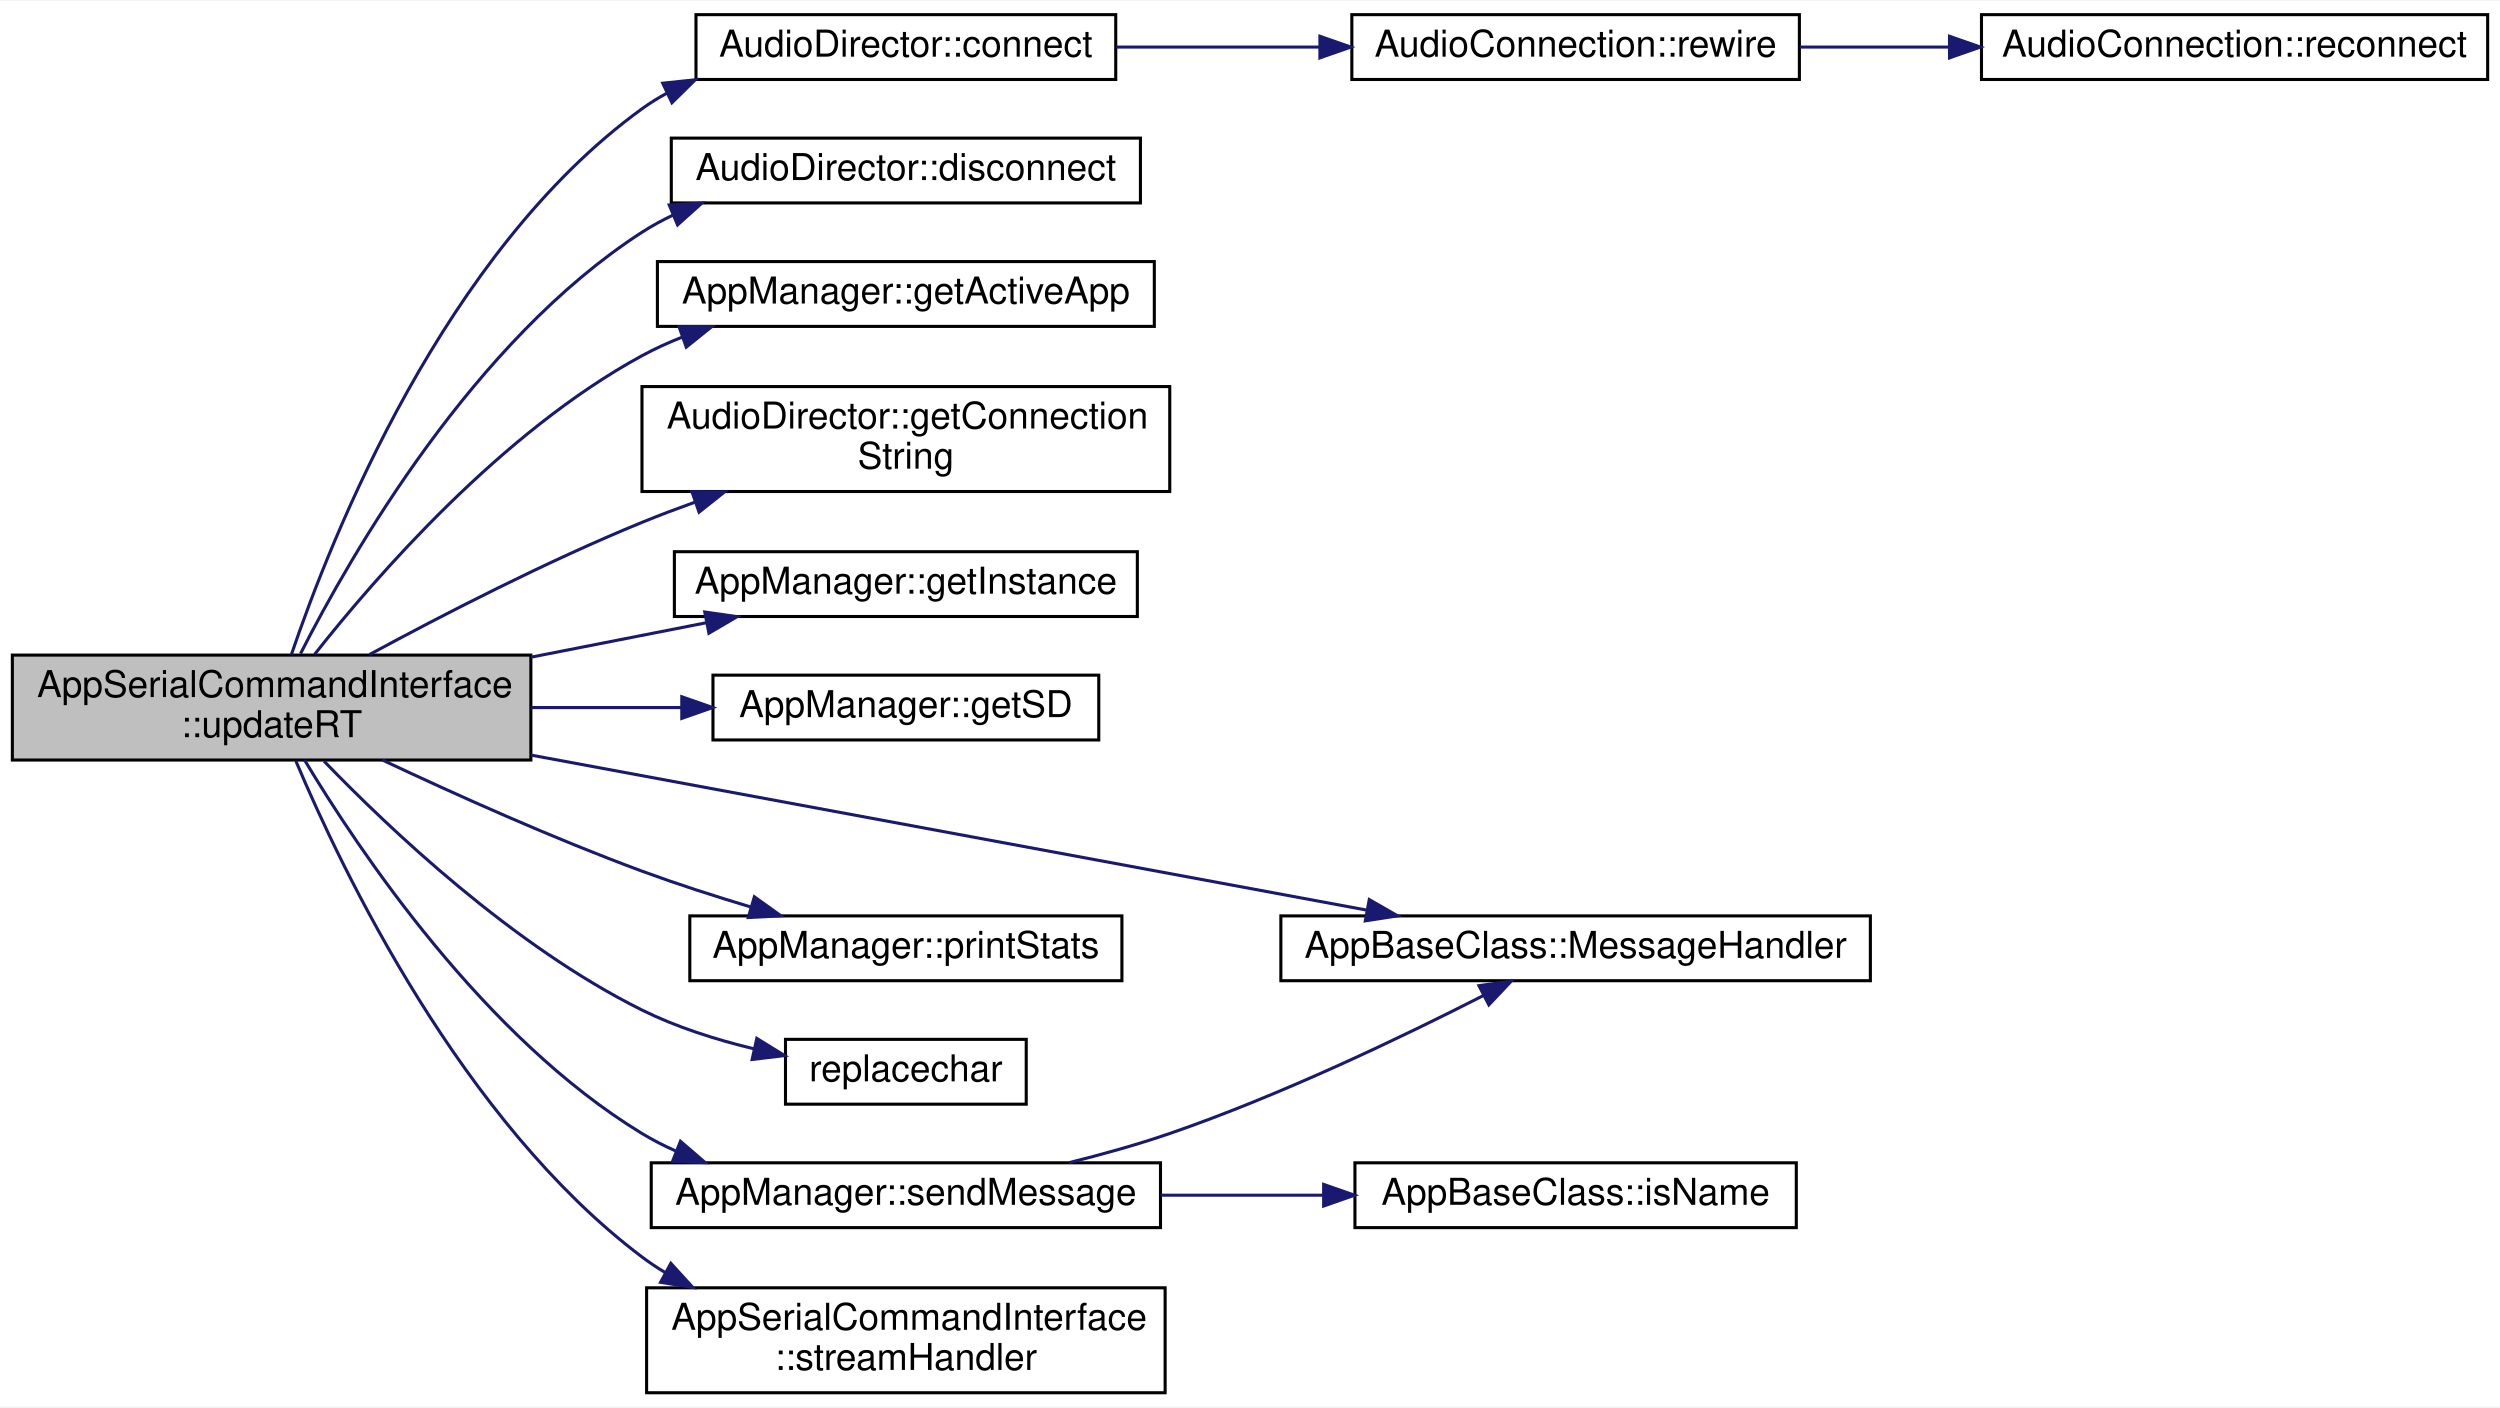
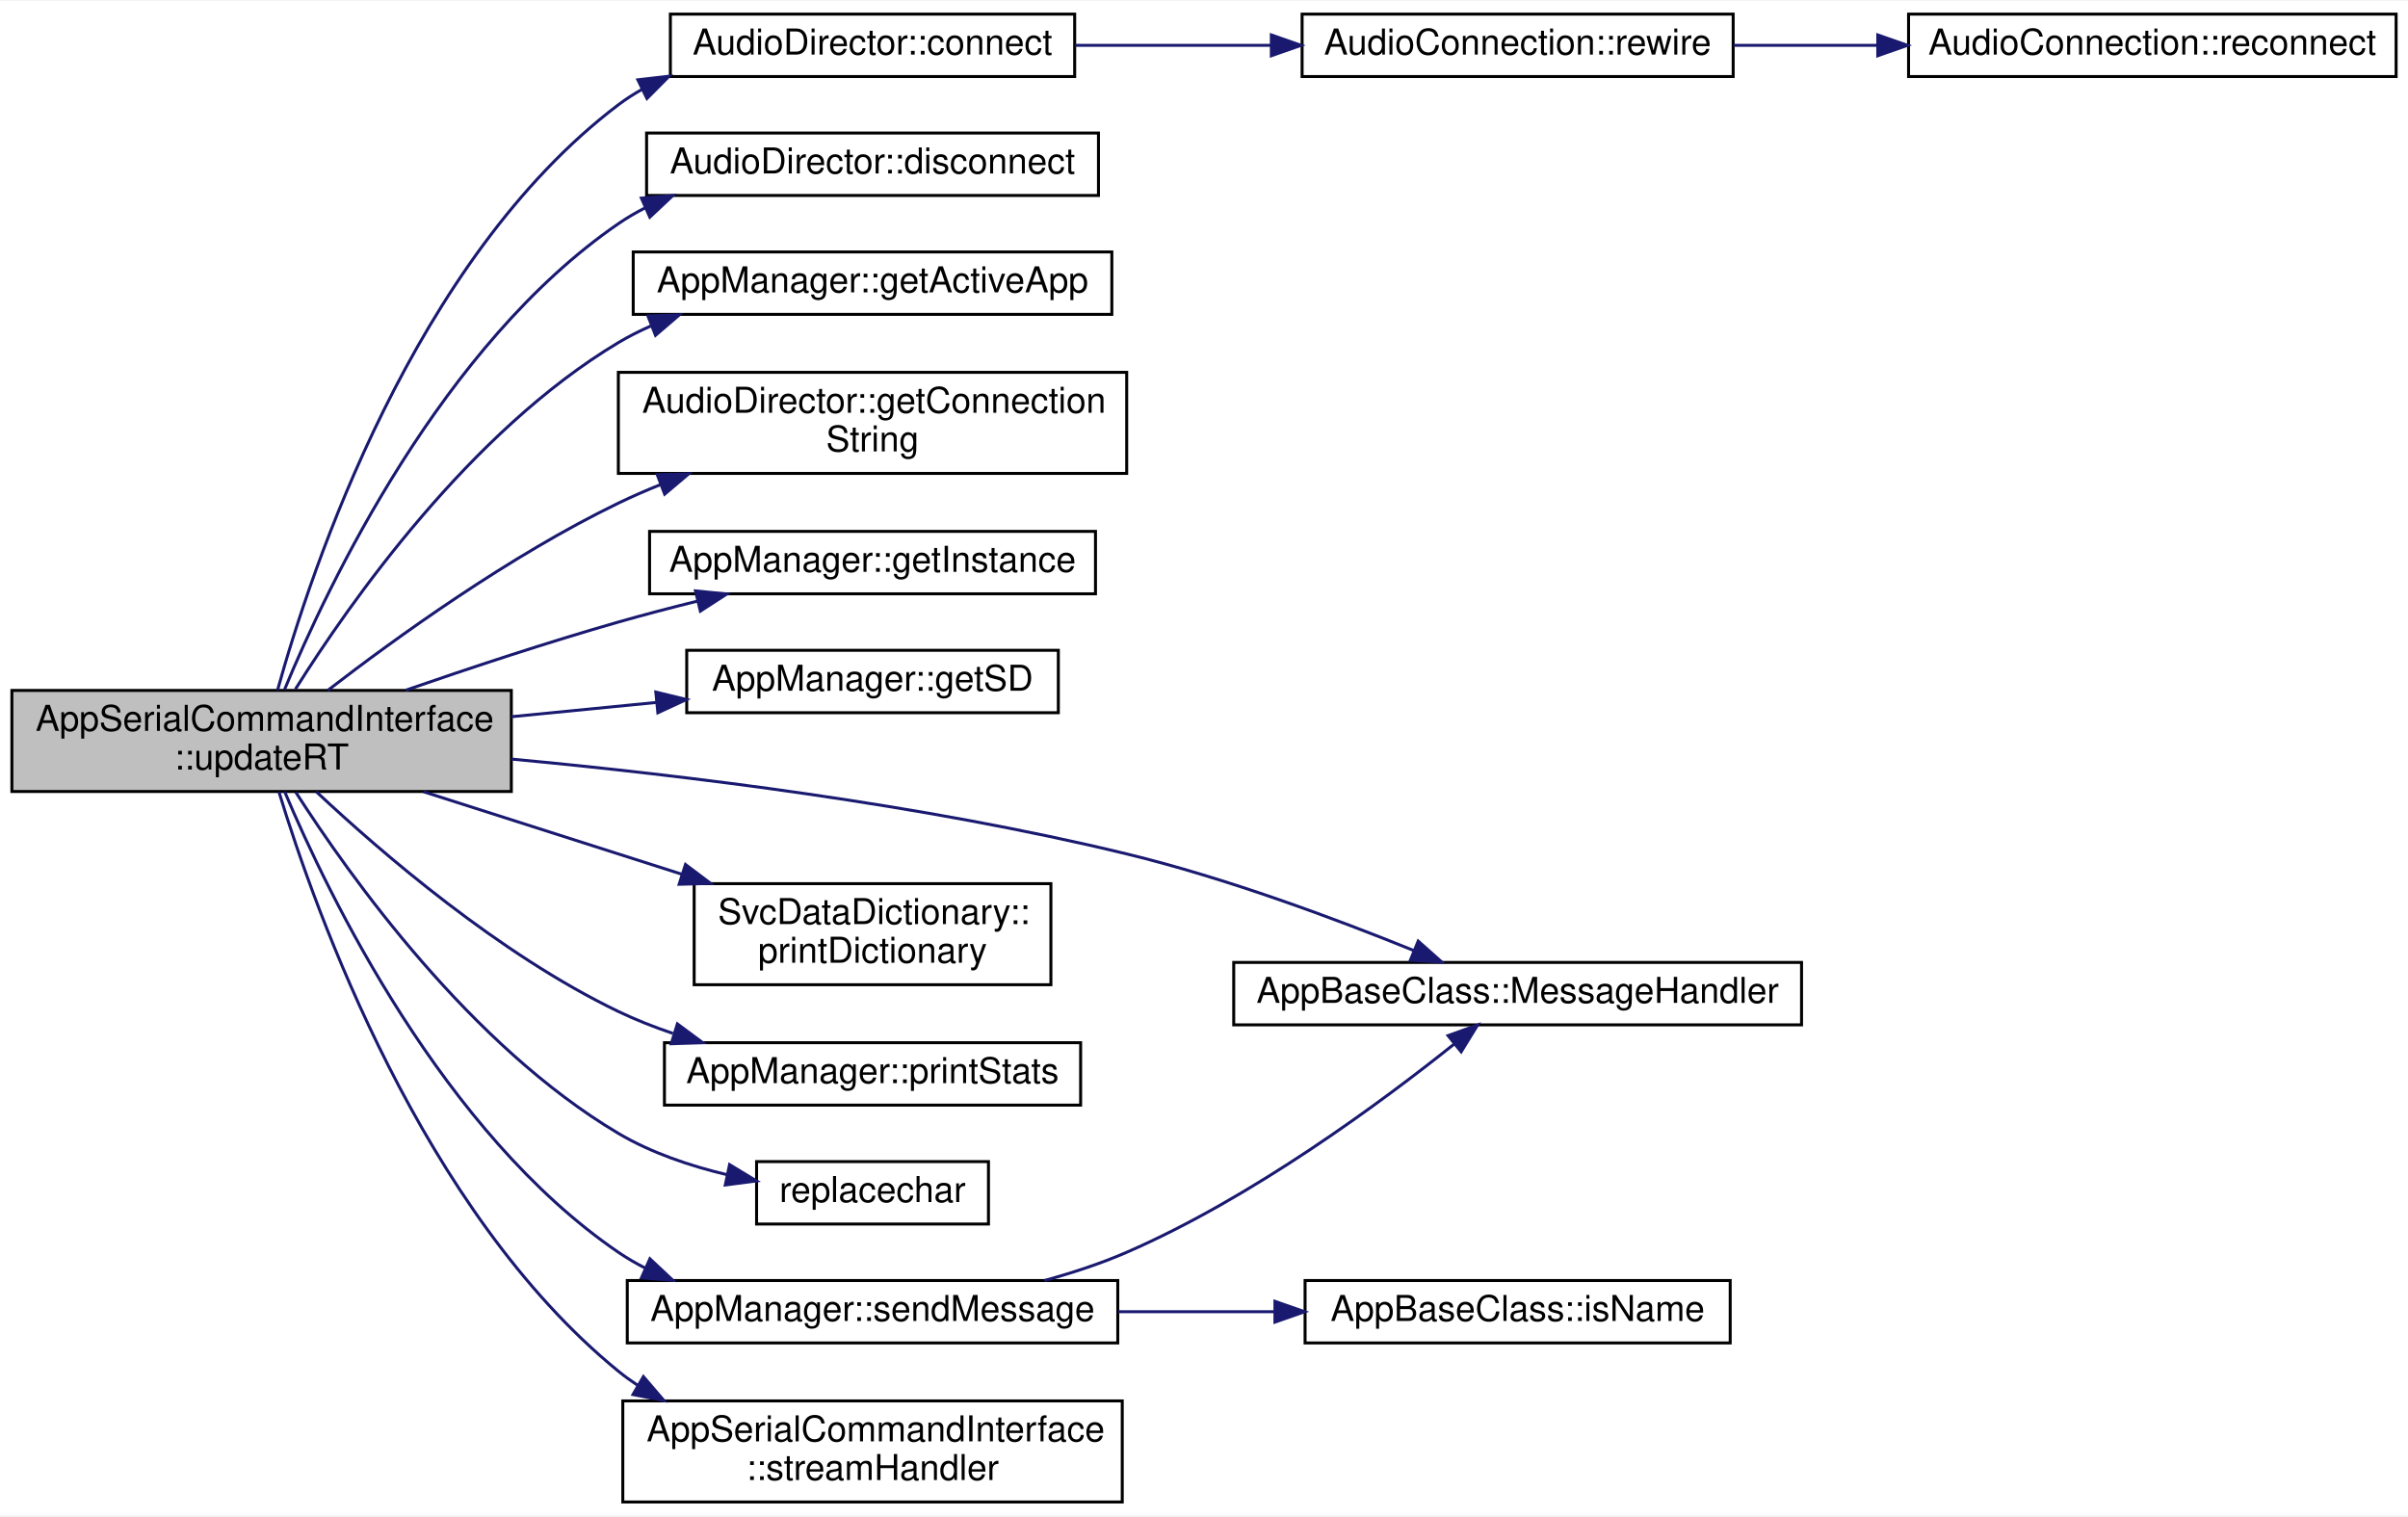
- <svg xmlns="http://www.w3.org/2000/svg" xmlns:xlink="http://www.w3.org/1999/xlink" width="810pt" height="456pt" viewBox="0.00 0.00 810.00 455.50">
-   <g id="graph0" class="graph" transform="scale(1 1) rotate(0) translate(4 451.5)">
-     <polygon fill="white" stroke="transparent" points="-4,4 -4,-451.5 806,-451.5 806,4 -4,4" />
+ <svg xmlns="http://www.w3.org/2000/svg" xmlns:xlink="http://www.w3.org/1999/xlink" width="810pt" height="510pt" viewBox="0.00 0.00 810.00 509.50">
+   <g id="graph0" class="graph" transform="scale(1 1) rotate(0) translate(4 505.5)">
+     <polygon fill="white" stroke="transparent" points="-4,4 -4,-505.5 806,-505.5 806,4 -4,4" />
    <g id="node1" class="node">
      <g id="a_node1">
        <a xlink:title=" ">
-           <polygon fill="#bfbfbf" stroke="black" points="0,-205.5 0,-239.5 168,-239.5 168,-205.5 0,-205.5" />
-           <text text-anchor="start" x="8" y="-225.9" font-family="Helvetica,sans-Serif" font-size="12.00">AppSerialCommandInterface</text>
-           <text text-anchor="middle" x="84" y="-212.9" font-family="Helvetica,sans-Serif" font-size="12.00">::updateRT</text>
+           <polygon fill="#bfbfbf" stroke="black" points="0,-239.5 0,-273.5 168,-273.5 168,-239.5 0,-239.5" />
+           <text text-anchor="start" x="8" y="-259.9" font-family="Helvetica,sans-Serif" font-size="12.00">AppSerialCommandInterface</text>
+           <text text-anchor="middle" x="84" y="-246.9" font-family="Helvetica,sans-Serif" font-size="12.00">::updateRT</text>
        </a>
      </g>
    </g>
    <g id="node2" class="node">
      <g id="a_node2">
        <a xlink:href="../../d8/d1c/class_audio_director.html#ab4957e373e5d9078454d07da471f1d94" target="_top" xlink:title=" ">
-           <polygon fill="white" stroke="black" points="221.5,-426 221.5,-447 357.5,-447 357.5,-426 221.5,-426" />
-           <text text-anchor="middle" x="289.5" y="-433.4" font-family="Helvetica,sans-Serif" font-size="12.00">AudioDirector::connect</text>
+           <polygon fill="white" stroke="black" points="221.5,-480 221.5,-501 357.5,-501 357.5,-480 221.5,-480" />
+           <text text-anchor="middle" x="289.5" y="-487.4" font-family="Helvetica,sans-Serif" font-size="12.00">AudioDirector::connect</text>
        </a>
      </g>
    </g>
    <g id="edge1" class="edge">
-       <path fill="none" stroke="midnightblue" d="M90.4,-239.64C103.36,-277.82 139.98,-370.17 204,-416.5 206.54,-418.34 209.23,-420.01 212.03,-421.54" />
-       <polygon fill="midnightblue" stroke="midnightblue" points="210.72,-424.79 221.26,-425.9 213.71,-418.46 210.72,-424.79" />
+       <path fill="none" stroke="midnightblue" d="M89.34,-273.52C100.68,-314.37 135.19,-418.42 204,-470.5 206.5,-472.39 209.16,-474.11 211.93,-475.67" />
+       <polygon fill="midnightblue" stroke="midnightblue" points="210.56,-478.9 221.09,-480.13 213.62,-472.61 210.56,-478.9" />
    </g>
    <g id="node5" class="node">
      <g id="a_node5">
        <a xlink:href="../../d8/d1c/class_audio_director.html#aae48fff50fc2763f06611db46ae7c94e" target="_top" xlink:title=" ">
-           <polygon fill="white" stroke="black" points="213.5,-386 213.5,-407 365.5,-407 365.5,-386 213.5,-386" />
-           <text text-anchor="middle" x="289.5" y="-393.4" font-family="Helvetica,sans-Serif" font-size="12.00">AudioDirector::disconnect</text>
+           <polygon fill="white" stroke="black" points="213.5,-440 213.5,-461 365.5,-461 365.5,-440 213.5,-440" />
+           <text text-anchor="middle" x="289.5" y="-447.4" font-family="Helvetica,sans-Serif" font-size="12.00">AudioDirector::disconnect</text>
        </a>
      </g>
    </g>
    <g id="edge4" class="edge">
-       <path fill="none" stroke="midnightblue" d="M93.37,-239.97C109.8,-272.3 149.48,-341.35 204,-376.5 207.16,-378.54 210.51,-380.37 213.98,-382.02" />
-       <polygon fill="midnightblue" stroke="midnightblue" points="212.83,-385.33 223.41,-385.95 215.53,-378.87 212.83,-385.33" />
+       <path fill="none" stroke="midnightblue" d="M91.69,-273.73C106.33,-309.06 144.72,-389.79 204,-430.5 206.88,-432.48 209.94,-434.27 213.11,-435.88" />
+       <polygon fill="midnightblue" stroke="midnightblue" points="211.75,-439.1 222.31,-439.96 214.59,-432.7 211.75,-439.1" />
    </g>
    <g id="node6" class="node">
      <g id="a_node6">
        <a xlink:href="../../da/d96/class_app_manager.html#ad4e0592b84d2e40d0fb1d22c9499dac8" target="_top" xlink:title=" ">
-           <polygon fill="white" stroke="black" points="209,-346 209,-367 370,-367 370,-346 209,-346" />
-           <text text-anchor="middle" x="289.5" y="-353.4" font-family="Helvetica,sans-Serif" font-size="12.00">AppManager::getActiveApp</text>
+           <polygon fill="white" stroke="black" points="209,-400 209,-421 370,-421 370,-400 209,-400" />
+           <text text-anchor="middle" x="289.5" y="-407.4" font-family="Helvetica,sans-Serif" font-size="12.00">AppManager::getActiveApp</text>
        </a>
      </g>
    </g>
    <g id="edge5" class="edge">
-       <path fill="none" stroke="midnightblue" d="M97.94,-239.75C117.86,-265.01 158.51,-311.76 204,-336.5 208.17,-338.77 212.59,-340.78 217.13,-342.56" />
-       <polygon fill="midnightblue" stroke="midnightblue" points="216.01,-345.88 226.61,-345.92 218.35,-339.28 216.01,-345.88" />
+       <path fill="none" stroke="midnightblue" d="M95.39,-273.95C113.58,-302.91 154.05,-360.66 204,-390.5 207.47,-392.57 211.14,-394.43 214.92,-396.09" />
+       <polygon fill="midnightblue" stroke="midnightblue" points="213.95,-399.47 224.54,-399.85 216.5,-392.95 213.95,-399.47" />
    </g>
    <g id="node7" class="node">
      <g id="a_node7">
        <a xlink:href="../../d8/d1c/class_audio_director.html#a3aac7905bf91399796f415898fc63cd1" target="_top" xlink:title=" ">
-           <polygon fill="white" stroke="black" points="204,-292.5 204,-326.5 375,-326.5 375,-292.5 204,-292.5" />
-           <text text-anchor="start" x="212" y="-312.9" font-family="Helvetica,sans-Serif" font-size="12.00">AudioDirector::getConnection</text>
-           <text text-anchor="middle" x="289.5" y="-299.9" font-family="Helvetica,sans-Serif" font-size="12.00">String</text>
+           <polygon fill="white" stroke="black" points="204,-346.5 204,-380.5 375,-380.5 375,-346.5 204,-346.5" />
+           <text text-anchor="start" x="212" y="-366.9" font-family="Helvetica,sans-Serif" font-size="12.00">AudioDirector::getConnection</text>
+           <text text-anchor="middle" x="289.5" y="-353.9" font-family="Helvetica,sans-Serif" font-size="12.00">String</text>
        </a>
      </g>
    </g>
    <g id="edge6" class="edge">
-       <path fill="none" stroke="midnightblue" d="M115.69,-239.66C139.36,-252.48 173.16,-269.89 204,-282.5 209.48,-284.74 215.22,-286.92 221.02,-289" />
-       <polygon fill="midnightblue" stroke="midnightblue" points="220.2,-292.42 230.79,-292.4 222.5,-285.81 220.2,-292.42" />
+       <path fill="none" stroke="midnightblue" d="M106.24,-273.51C129.22,-291.23 167.47,-318.83 204,-336.5 208.56,-338.71 213.35,-340.79 218.22,-342.75" />
+       <polygon fill="midnightblue" stroke="midnightblue" points="217.09,-346.06 227.68,-346.36 219.58,-339.52 217.09,-346.06" />
    </g>
    <g id="node8" class="node">
      <g id="a_node8">
        <a xlink:href="../../da/d96/class_app_manager.html#aa76d9691e8d029656413590fbe4dee86" target="_top" xlink:title=" ">
-           <polygon fill="white" stroke="black" points="214.5,-252 214.5,-273 364.5,-273 364.5,-252 214.5,-252" />
-           <text text-anchor="middle" x="289.5" y="-259.4" font-family="Helvetica,sans-Serif" font-size="12.00">AppManager::getInstance</text>
+           <polygon fill="white" stroke="black" points="214.5,-306 214.5,-327 364.5,-327 364.5,-306 214.5,-306" />
+           <text text-anchor="middle" x="289.5" y="-313.4" font-family="Helvetica,sans-Serif" font-size="12.00">AppManager::getInstance</text>
        </a>
      </g>
    </g>
    <g id="edge7" class="edge">
-       <path fill="none" stroke="midnightblue" d="M168.06,-238.83C186.99,-242.55 206.8,-246.44 224.77,-249.97" />
-       <polygon fill="midnightblue" stroke="midnightblue" points="224.34,-253.46 234.83,-251.95 225.69,-246.59 224.34,-253.46" />
+       <path fill="none" stroke="midnightblue" d="M132.46,-273.57C154.13,-281.07 180.21,-289.7 204,-296.5 212.53,-298.94 221.6,-301.31 230.52,-303.52" />
+       <polygon fill="midnightblue" stroke="midnightblue" points="229.94,-306.98 240.49,-305.94 231.59,-300.18 229.94,-306.98" />
    </g>
    <g id="node9" class="node">
      <g id="a_node9">
        <a xlink:href="../../da/d96/class_app_manager.html#acc43b045c7e46f78039e89525710757b" target="_top" xlink:title=" ">
-           <polygon fill="white" stroke="black" points="227,-212 227,-233 352,-233 352,-212 227,-212" />
-           <text text-anchor="middle" x="289.5" y="-219.4" font-family="Helvetica,sans-Serif" font-size="12.00">AppManager::getSD</text>
+           <polygon fill="white" stroke="black" points="227,-266 227,-287 352,-287 352,-266 227,-266" />
+           <text text-anchor="middle" x="289.5" y="-273.4" font-family="Helvetica,sans-Serif" font-size="12.00">AppManager::getSD</text>
        </a>
      </g>
    </g>
    <g id="edge8" class="edge">
-       <path fill="none" stroke="midnightblue" d="M168.06,-222.5C184.2,-222.5 200.99,-222.5 216.73,-222.5" />
-       <polygon fill="midnightblue" stroke="midnightblue" points="216.9,-226 226.9,-222.5 216.9,-219 216.9,-226" />
+       <path fill="none" stroke="midnightblue" d="M168.06,-264.66C184.2,-266.25 200.99,-267.9 216.73,-269.45" />
+       <polygon fill="midnightblue" stroke="midnightblue" points="216.6,-272.95 226.9,-270.45 217.29,-265.98 216.6,-272.95" />
    </g>
    <g id="node10" class="node">
      <g id="a_node10">
        <a xlink:href="../../db/d69/class_app_base_class.html#ae84fb7d2e79a6e050cfa11d8e04cbae9" target="_top" xlink:title=" ">
-           <polygon fill="white" stroke="black" points="411,-134 411,-155 602,-155 602,-134 411,-134" />
-           <text text-anchor="middle" x="506.5" y="-141.4" font-family="Helvetica,sans-Serif" font-size="12.00">AppBaseClass::MessageHandler</text>
+           <polygon fill="white" stroke="black" points="411,-161 411,-182 602,-182 602,-161 411,-161" />
+           <text text-anchor="middle" x="506.5" y="-168.4" font-family="Helvetica,sans-Serif" font-size="12.00">AppBaseClass::MessageHandler</text>
        </a>
      </g>
    </g>
    <g id="edge9" class="edge">
-       <path fill="none" stroke="midnightblue" d="M168.08,-207.09C247.4,-192.38 365.41,-170.49 438.78,-156.88" />
-       <polygon fill="midnightblue" stroke="midnightblue" points="439.64,-160.28 448.83,-155.01 438.36,-153.39 439.64,-160.28" />
+       <path fill="none" stroke="midnightblue" d="M168.06,-250.4C226.52,-244.95 306.29,-235.17 375,-218.5 408.62,-210.34 445.6,-196.54 471.58,-186" />
+       <polygon fill="midnightblue" stroke="midnightblue" points="473.05,-189.18 480.97,-182.14 470.39,-182.7 473.05,-189.18" />
    </g>
    <g id="node11" class="node">
      <g id="a_node11">
+         <a xlink:href="../../dc/d43/class_svc_data_dictionary.html#a29a3ec8213306c1f447c9f398e983a4b" target="_top" xlink:title=" ">
+           <polygon fill="white" stroke="black" points="229.5,-174.5 229.5,-208.5 349.5,-208.5 349.5,-174.5 229.5,-174.5" />
+           <text text-anchor="start" x="237.5" y="-194.9" font-family="Helvetica,sans-Serif" font-size="12.00">SvcDataDictionary::</text>
+           <text text-anchor="middle" x="289.5" y="-181.9" font-family="Helvetica,sans-Serif" font-size="12.00">printDictionary</text>
+         </a>
+       </g>
+     </g>
+     <g id="edge10" class="edge">
+       <path fill="none" stroke="midnightblue" d="M138.47,-239.42C165.12,-230.91 197.52,-220.56 225.39,-211.66" />
+       <polygon fill="midnightblue" stroke="midnightblue" points="226.58,-214.95 235.04,-208.58 224.45,-208.29 226.58,-214.95" />
+     </g>
+     <g id="node12" class="node">
+       <g id="a_node12">
        <a xlink:href="../../da/d96/class_app_manager.html#a5473102eda020a4b4e2bcdf5dad221b1" target="_top" xlink:title=" ">
          <polygon fill="white" stroke="black" points="219.5,-134 219.5,-155 359.5,-155 359.5,-134 219.5,-134" />
          <text text-anchor="middle" x="289.5" y="-141.4" font-family="Helvetica,sans-Serif" font-size="12.00">AppManager::printStats</text>
        </a>
      </g>
    </g>
-     <g id="edge10" class="edge">
-       <path fill="none" stroke="midnightblue" d="M119.91,-205.5C143.36,-194.44 175.14,-180.14 204,-169.5 215.33,-165.32 227.7,-161.35 239.39,-157.84" />
-       <polygon fill="midnightblue" stroke="midnightblue" points="240.41,-161.19 249.02,-155.02 238.44,-154.47 240.41,-161.19" />
-     </g>
-     <g id="node12" class="node">
-       <g id="a_node12">
+     <g id="edge11" class="edge">
+       <path fill="none" stroke="midnightblue" d="M102.39,-239.44C124.29,-218.9 163.92,-184.77 204,-165.5 209.81,-162.71 216.03,-160.26 222.36,-158.12" />
+       <polygon fill="midnightblue" stroke="midnightblue" points="223.85,-161.33 232.36,-155.02 221.78,-154.64 223.85,-161.33" />
+     </g>
+     <g id="node13" class="node">
+       <g id="a_node13">
        <a xlink:href="../../db/d6b/app_serial_command_interface_8h.html#a0f3daef760195868b4aef06728c4119f" target="_top" xlink:title=" ">
          <polygon fill="white" stroke="black" points="250.5,-94 250.5,-115 328.5,-115 328.5,-94 250.5,-94" />
          <text text-anchor="middle" x="289.5" y="-101.4" font-family="Helvetica,sans-Serif" font-size="12.00">replacechar</text>
        </a>
      </g>
    </g>
-     <g id="edge11" class="edge">
-       <path fill="none" stroke="midnightblue" d="M100.97,-205.15C122.3,-183.04 162.29,-145.2 204,-124.5 215.18,-118.95 227.97,-114.9 240.16,-111.96" />
-       <polygon fill="midnightblue" stroke="midnightblue" points="241.2,-115.31 250.21,-109.74 239.69,-108.48 241.2,-115.31" />
-     </g>
-     <g id="node13" class="node">
-       <g id="a_node13">
+     <g id="edge12" class="edge">
+       <path fill="none" stroke="midnightblue" d="M95.46,-239.31C113.74,-210.78 154.36,-153.91 204,-124.5 215.05,-117.95 228.11,-113.55 240.61,-110.58" />
+       <polygon fill="midnightblue" stroke="midnightblue" points="241.41,-113.99 250.47,-108.5 239.97,-107.14 241.41,-113.99" />
+     </g>
+     <g id="node14" class="node">
+       <g id="a_node14">
        <a xlink:href="../../da/d96/class_app_manager.html#aa4f7649ae1aa1a567286d73981f00090" target="_top" xlink:title=" ">
          <polygon fill="white" stroke="black" points="207,-54 207,-75 372,-75 372,-54 207,-54" />
          <text text-anchor="middle" x="289.5" y="-61.4" font-family="Helvetica,sans-Serif" font-size="12.00">AppManager::sendMessage</text>
        </a>
      </g>
    </g>
-     <g id="edge12" class="edge">
-       <path fill="none" stroke="midnightblue" d="M94.69,-205.47C112.39,-175.96 152.9,-115.54 204,-84.5 207.45,-82.4 211.11,-80.53 214.89,-78.85" />
-       <polygon fill="midnightblue" stroke="midnightblue" points="216.47,-81.98 224.49,-75.06 213.9,-75.47 216.47,-81.98" />
-     </g>
-     <g id="node15" class="node">
-       <g id="a_node15">
+     <g id="edge13" class="edge">
+       <path fill="none" stroke="midnightblue" d="M91.75,-239.46C106.49,-204.54 145.07,-124.73 204,-84.5 206.89,-82.53 209.95,-80.75 213.12,-79.14" />
+       <polygon fill="midnightblue" stroke="midnightblue" points="214.61,-82.32 222.33,-75.07 211.77,-75.91 214.61,-82.32" />
+     </g>
+     <g id="node16" class="node">
+       <g id="a_node16">
        <a xlink:href="../../d9/dad/class_app_serial_command_interface.html#af56b3d04970b89ffc7cb21e0466fa456" target="_top" xlink:title=" ">
          <polygon fill="white" stroke="black" points="205.5,-0.5 205.5,-34.5 373.5,-34.5 373.5,-0.5 205.5,-0.5" />
          <text text-anchor="start" x="213.5" y="-20.9" font-family="Helvetica,sans-Serif" font-size="12.00">AppSerialCommandInterface</text>
          <text text-anchor="middle" x="289.5" y="-7.9" font-family="Helvetica,sans-Serif" font-size="12.00">::streamHandler</text>
        </a>
      </g>
    </g>
-     <g id="edge15" class="edge">
-       <path fill="none" stroke="midnightblue" d="M91.84,-205.24C106.76,-169.8 145.65,-88.44 204,-44.5 206.36,-42.72 208.85,-41.05 211.43,-39.5" />
-       <polygon fill="midnightblue" stroke="midnightblue" points="213.35,-42.44 220.48,-34.61 210.02,-36.28 213.35,-42.44" />
+     <g id="edge16" class="edge">
+       <path fill="none" stroke="midnightblue" d="M89.83,-239.37C102.04,-199.23 137.94,-98.39 204,-44.5 206.04,-42.84 208.18,-41.28 210.4,-39.82" />
+       <polygon fill="midnightblue" stroke="midnightblue" points="212.43,-42.68 219.32,-34.63 208.91,-36.63 212.43,-42.68" />
    </g>
    <g id="node3" class="node">
      <g id="a_node3">
        <a xlink:href="../../d2/d7c/class_audio_connection.html#a4208c4c7f60da78ae1daede7a6bfeb3f" target="_top" xlink:title=" ">
-           <polygon fill="white" stroke="black" points="434,-426 434,-447 579,-447 579,-426 434,-426" />
-           <text text-anchor="middle" x="506.5" y="-433.4" font-family="Helvetica,sans-Serif" font-size="12.00">AudioConnection::rewire</text>
+           <polygon fill="white" stroke="black" points="434,-480 434,-501 579,-501 579,-480 434,-480" />
+           <text text-anchor="middle" x="506.5" y="-487.4" font-family="Helvetica,sans-Serif" font-size="12.00">AudioConnection::rewire</text>
        </a>
      </g>
    </g>
    <g id="edge2" class="edge">
-       <path fill="none" stroke="midnightblue" d="M357.64,-436.5C378.49,-436.5 401.71,-436.5 423.45,-436.5" />
-       <polygon fill="midnightblue" stroke="midnightblue" points="423.65,-440 433.65,-436.5 423.65,-433 423.65,-440" />
+       <path fill="none" stroke="midnightblue" d="M357.64,-490.5C378.49,-490.5 401.71,-490.5 423.45,-490.5" />
+       <polygon fill="midnightblue" stroke="midnightblue" points="423.65,-494 433.65,-490.5 423.65,-487 423.65,-494" />
    </g>
    <g id="node4" class="node">
      <g id="a_node4">
        <a xlink:href="../../d2/d7c/class_audio_connection.html#ab86753a735bd46a3924035617b0c3623" target="_top" xlink:title=" ">
-           <polygon fill="white" stroke="black" points="638,-426 638,-447 802,-447 802,-426 638,-426" />
-           <text text-anchor="middle" x="720" y="-433.4" font-family="Helvetica,sans-Serif" font-size="12.00">AudioConnection::reconnect</text>
+           <polygon fill="white" stroke="black" points="638,-480 638,-501 802,-501 802,-480 638,-480" />
+           <text text-anchor="middle" x="720" y="-487.4" font-family="Helvetica,sans-Serif" font-size="12.00">AudioConnection::reconnect</text>
        </a>
      </g>
    </g>
    <g id="edge3" class="edge">
-       <path fill="none" stroke="midnightblue" d="M579.1,-436.5C594.69,-436.5 611.37,-436.5 627.6,-436.5" />
-       <polygon fill="midnightblue" stroke="midnightblue" points="627.64,-440 637.64,-436.5 627.64,-433 627.64,-440" />
-     </g>
-     <g id="edge14" class="edge">
-       <path fill="none" stroke="midnightblue" d="M342.35,-75.05C353.25,-77.75 364.59,-80.92 375,-84.5 411.12,-96.94 450.74,-115.98 476.74,-129.26" />
-       <polygon fill="midnightblue" stroke="midnightblue" points="475.18,-132.39 485.67,-133.87 478.39,-126.17 475.18,-132.39" />
-     </g>
-     <g id="node14" class="node">
-       <g id="a_node14">
+       <path fill="none" stroke="midnightblue" d="M579.1,-490.5C594.69,-490.5 611.37,-490.5 627.6,-490.5" />
+       <polygon fill="midnightblue" stroke="midnightblue" points="627.64,-494 637.64,-490.5 627.64,-487 627.64,-494" />
+     </g>
+     <g id="edge15" class="edge">
+       <path fill="none" stroke="midnightblue" d="M347.32,-75C356.75,-77.58 366.29,-80.71 375,-84.5 417.22,-102.86 460.59,-134.91 485.18,-154.57" />
+       <polygon fill="midnightblue" stroke="midnightblue" points="483.09,-157.38 493.06,-160.96 487.5,-151.94 483.09,-157.38" />
+     </g>
+     <g id="node15" class="node">
+       <g id="a_node15">
        <a xlink:href="../../db/d69/class_app_base_class.html#aa989ddf4bdc4cbd9a61791ca45082177" target="_top" xlink:title=" ">
          <polygon fill="white" stroke="black" points="435,-54 435,-75 578,-75 578,-54 435,-54" />
          <text text-anchor="middle" x="506.5" y="-61.4" font-family="Helvetica,sans-Serif" font-size="12.00">AppBaseClass::isName</text>
        </a>
      </g>
    </g>
-     <g id="edge13" class="edge">
+     <g id="edge14" class="edge">
      <path fill="none" stroke="midnightblue" d="M372.09,-64.5C389.37,-64.5 407.6,-64.5 424.84,-64.5" />
      <polygon fill="midnightblue" stroke="midnightblue" points="424.86,-68 434.86,-64.5 424.86,-61 424.86,-68" />
    </g>
  </g>
</svg>
